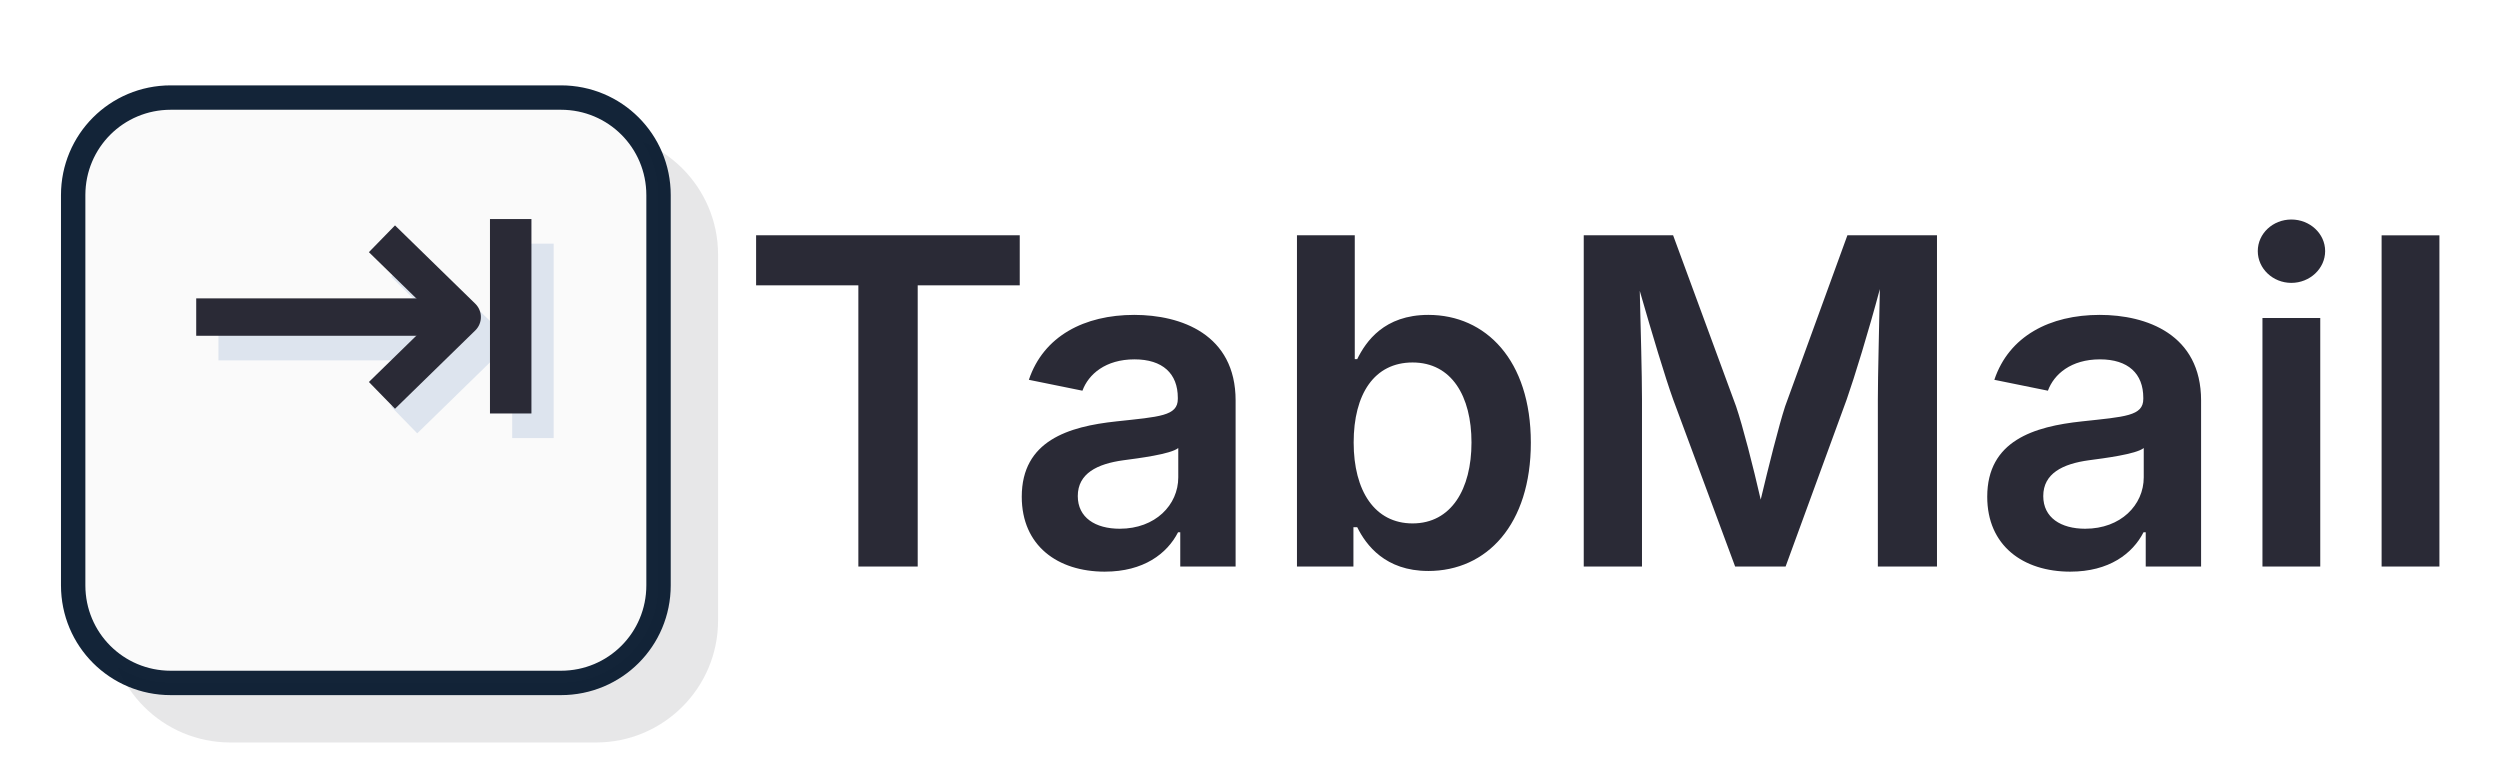
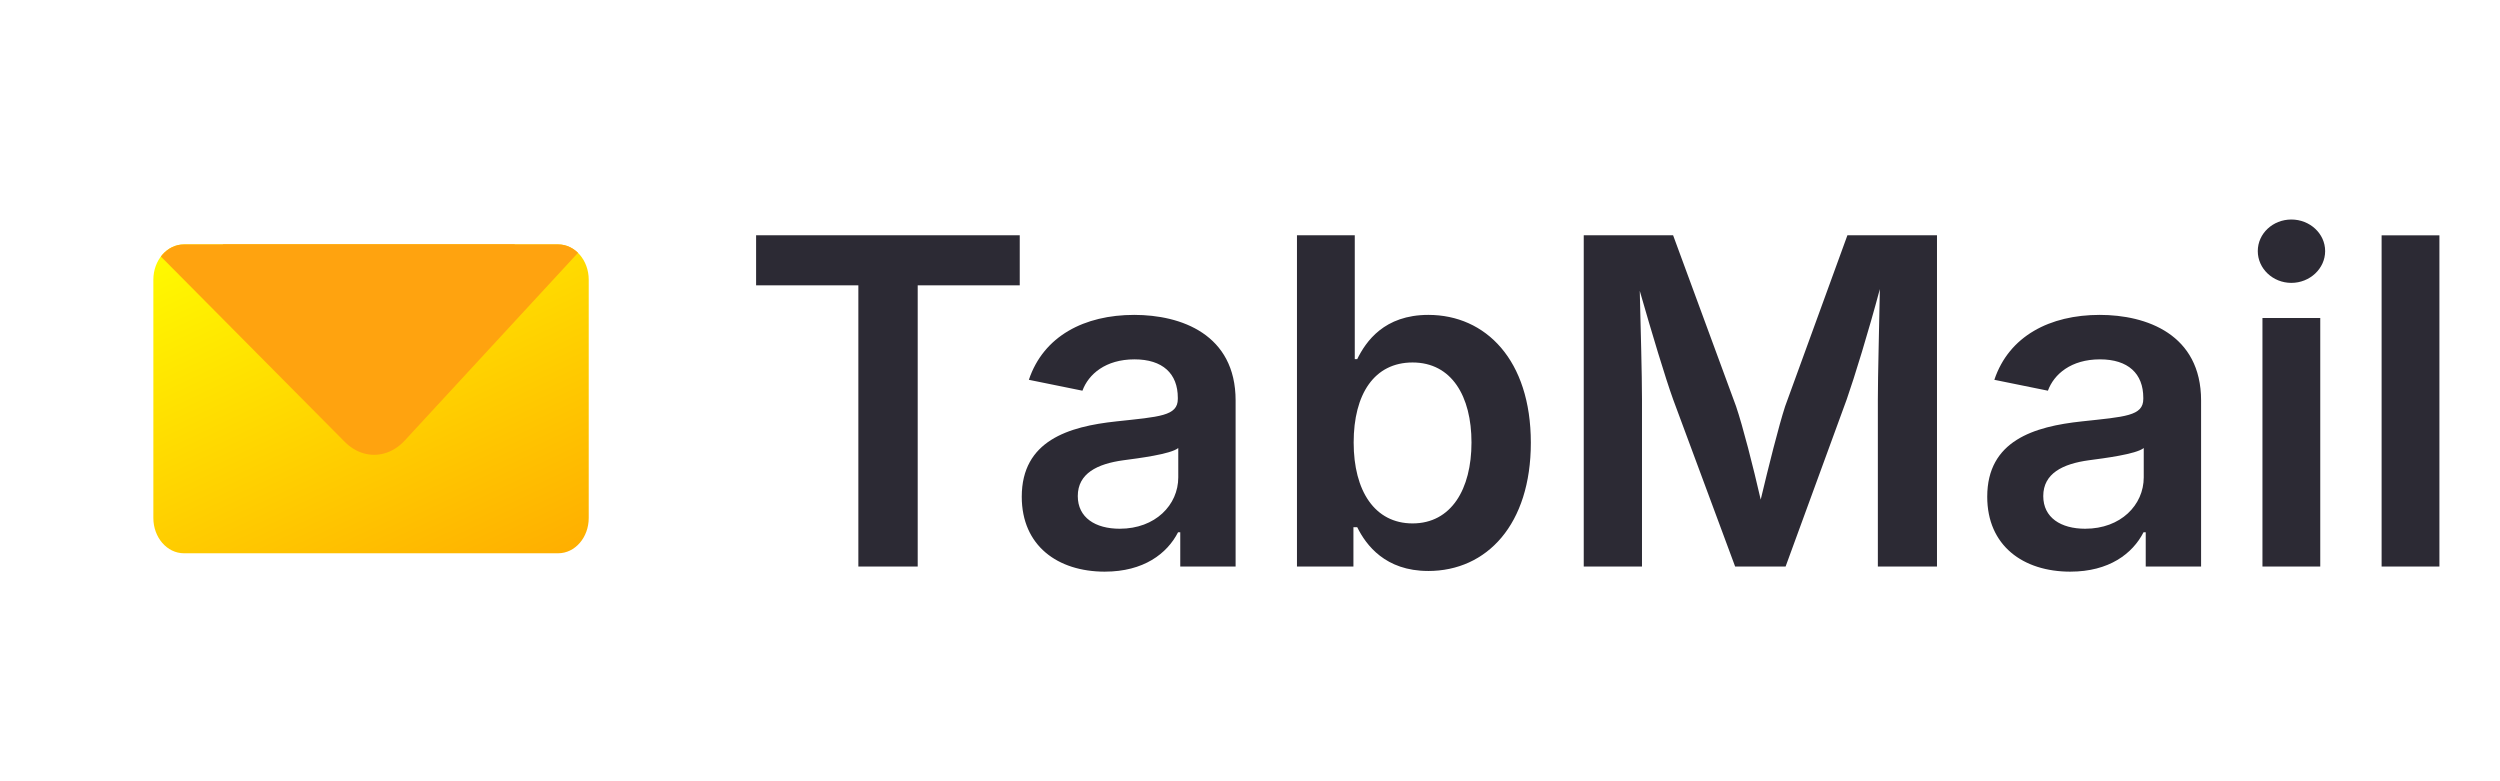
- <svg xmlns="http://www.w3.org/2000/svg" width="205" height="64" viewBox="0 0 205 64" version="1.1" id="svg2">
+ <svg xmlns="http://www.w3.org/2000/svg" xmlns:xlink="http://www.w3.org/1999/xlink" width="205" height="64" viewBox="0 0 205 64" version="1.1" id="svg2">
  <defs id="defs2" />
-   <g transform="translate(-2,0)">
-     <path id="shadow" style="fill:#0d131c;fill-opacity:0.1;stroke:none;stroke-width:1.041;stroke-dasharray:none" d="m 20.882,10.882 h 30 c 5.523,0 10,4.477 10,10 v 30 c 0,5.523 -4.477,10 -10,10 h -30 c -5.523,0 -10,-4.477 -10,-10 v -30 c 0,-5.523 4.477,-10 10,-10 z" />
-     <g id="g4" style="display:inline">
-       <path id="rect1" style="fill:#fafafa;fill-opacity:1;stroke:#081a2f;stroke-width:2;stroke-linecap:square;stroke-miterlimit:8;stroke-dasharray:none;stroke-opacity:0.951;paint-order:normal" d="m 16,8 h 32 c 4.432,0 8,3.568 8,8 v 32 c 0,4.432 -3.568,8 -8,8 H 16 C 11.568,56 8,52.432 8,48 V 16 c 0,-4.432 3.568,-8 8,-8 z" />
-       <g id="g3-shadow" style="stroke:#dde4ee;stroke-linecap:butt;stroke-opacity:1;paint-order:normal" transform="translate(1.411903,2.016732)">
-         <path d="M 18.5,26 H 40.3" style="fill:none;stroke:#dde4ee;stroke-width:3.067;stroke-linecap:butt;stroke-dasharray:none;stroke-opacity:1;paint-order:normal" id="path1" />
-         <path d="M 33.73,19.58 40.31,26 33.73,32.42" style="fill:none;stroke:#dde4ee;stroke-width:3.067;stroke-linecap:butt;stroke-linejoin:round;stroke-dasharray:none;stroke-opacity:1;paint-order:normal" id="path2" />
-         <path d="M 44.288,17.962 V 33.905" style="fill:none;stroke:#dde4ee;stroke-width:3.4;stroke-linecap:butt;stroke-dasharray:none;stroke-opacity:1;paint-order:normal" id="path3" />
-       </g>
-       <g id="g3" style="display:inline;stroke:#2a2a36;stroke-linecap:butt;stroke-opacity:1;paint-order:normal" transform="translate(-0.4102564)">
-         <path id="arrow-shaft" d="M 18.5,26 H 40.3" style="fill:none;stroke:#2a2a36;stroke-width:3.067;stroke-linecap:butt;stroke-dasharray:none;stroke-opacity:1;paint-order:normal" />
-         <path id="arrowhead" d="M 33.73,19.58 40.31,26 33.73,32.42" style="fill:none;stroke:#2a2a36;stroke-width:3.067;stroke-linecap:butt;stroke-linejoin:round;stroke-dasharray:none;stroke-opacity:1;paint-order:normal" />
-         <path id="vertical-bar" d="M 44.288,17.962 V 33.905" style="fill:none;stroke:#2a2a36;stroke-width:3.4;stroke-linecap:butt;stroke-dasharray:none;stroke-opacity:1;paint-order:normal" />
-       </g>
+   <g transform="translate(-2,0) translate(32,32) scale(0.85) translate(-32,-32)">
+     <defs id="defs1">
+       <linearGradient id="linearGradient2">
+         <stop style="stop-color:#ffaa00;stop-opacity:1;" offset="0" id="stop2" />
+         <stop style="stop-color:#ffff00;stop-opacity:1;" offset="1" id="stop3" />
+       </linearGradient>
+       <clipPath id="body-clip">
+         <rect x="3.5" y="17.5" width="57" height="35" rx="4" ry="4" id="rect1" />
+       </clipPath>
+       <clipPath id="below-v-screen">
+         <path d="M 0,64 V 26.6 L 32,43.5 64,26.6 V 64 Z" id="path-below-v-screen" />
+       </clipPath>
+       <clipPath id="clipPath1">
+         <path d="M 0,64 V 26.6 L 32,43.5 64,26.6 V 64 Z" id="path1" />
+       </clipPath>
+       <clipPath id="below-v-screen-2">
+         <path d="M 0,64 V 26.6 L 32,43.5 64,26.6 V 64 Z" id="path-below-v-screen-8" />
+       </clipPath>
+       <clipPath id="below-v-screen-5">
+         <path d="M 0,64 V 26.6 L 32,43.5 64,26.6 V 64 Z" id="path-below-v-screen-9" />
+       </clipPath>
+       <clipPath id="below-v-screen-5-2">
+         <path d="M 0,64 V 26.6 L 32,43.5 64,26.6 V 64 Z" id="path-below-v-screen-9-4" />
+       </clipPath>
+       <clipPath id="below-v-screen-59">
+         <path d="M 0,64 V 26.6 L 32,43.5 64,26.6 V 64 Z" id="path-below-v-screen-4" />
+       </clipPath>
+       <linearGradient xlink:href="#linearGradient2" id="linearGradient3" x1="42.897" y1="61.97" x2="21.103" y2="8.03" gradientUnits="userSpaceOnUse" gradientTransform="matrix(0.9136274,0,0,0.85,3.027086,5.640752)" />
+       <clipPath clipPathUnits="userSpaceOnUse" id="clipPath4">
+         <rect id="rect4" x="6.225" y="19.585" width="52.077" height="29.75" rx="3.655" ry="3.4" style="fill:url(#linearGradient5);fill-opacity:1;stroke:none;stroke-width:2.307;stroke-linejoin:round;stroke-dasharray:none" />
+       </clipPath>
+       <linearGradient xlink:href="#linearGradient2" id="linearGradient5" gradientUnits="userSpaceOnUse" gradientTransform="matrix(0.9136274,0,0,0.85,3.027086,4.71021)" x1="42.897" y1="61.97" x2="21.103" y2="8.03" />
+     </defs>
+     <g id="layer5" transform="matrix(0.8065018,0,0,1.001506,6.479703,-2.614714)" style="stroke-width:2.225;stroke-dasharray:none">
+       <rect id="envelope-body-32" x="14.284" y="25.576" width="50.586" height="30.764" rx="5.074" ry="4.335" style="display:none;opacity:0.3;fill:#134486;fill-opacity:1;stroke:none;stroke-width:2.225;stroke-linejoin:round;stroke-dasharray:none;stroke-opacity:0.2" />
+       <rect id="envelope-body" x="6.225" y="20.516" width="52.077" height="29.75" rx="3.655" ry="3.4" style="fill:url(#linearGradient3);fill-opacity:1;stroke:none;stroke-width:2.307;stroke-linejoin:round;stroke-dasharray:none" />
+       <path style="fill:#ffa30f;fill-opacity:1;stroke:#ffa30f;stroke-width:11.127;stroke-linecap:butt;stroke-linejoin:round;stroke-miterlimit:0;stroke-dasharray:none;stroke-opacity:1;paint-order:stroke markers fill" d="M 10.736,16.518 32.631,34.288 53.336,16.225 Z" id="path3" clip-path="url(#clipPath4)" transform="translate(0,0.930541)" />
+       <rect id="envelope-body-1" x="6.225" y="20.516" width="52.077" height="29.75" rx="3.655" ry="3.4" style="display:none;fill:none;fill-opacity:1;stroke:#d58e00;stroke-width:0.556;stroke-linejoin:round;stroke-dasharray:none;stroke-opacity:1" />
    </g>
  </g>
-   <path style="font-weight:600;font-size:37.333px;font-family:Inter;-inkscape-font-specification:'Inter, Semi-Bold';dominant-baseline:middle;fill:#2a2a36" d="m 62,23.396 h 8.385 v 23.06 h 4.867 V 23.396 h 8.367 V 19.294 H 62 Z m 28.602,23.479 c 3.172,0 5.104,-1.477 5.997,-3.227 h 0.182 v 2.807 h 4.539 V 32.839 c 0,-5.432 -4.484,-7.018 -8.312,-7.018 -4.083,0 -7.437,1.732 -8.641,5.323 l 4.393,0.893 c 0.492,-1.349 1.896,-2.57 4.266,-2.57 2.315,0 3.555,1.167 3.555,3.154 v 0.091 c 0,1.404 -1.495,1.458 -5.031,1.841 -3.937,0.419 -7.766,1.586 -7.766,6.18 0,4.01 2.935,6.143 6.818,6.143 z m 1.221,-3.518 c -2.005,0 -3.445,-0.911 -3.445,-2.68 0,-1.859 1.604,-2.643 3.737,-2.935 1.221,-0.164 3.865,-0.492 4.503,-1.003 v 2.406 c 0,2.26 -1.878,4.211 -4.794,4.211 z m 25.284,3.464 c 4.831,0 8.422,-3.828 8.422,-10.518 0,-6.781 -3.701,-10.482 -8.404,-10.482 -3.628,0 -5.122,2.187 -5.833,3.628 h -0.201 V 19.294 h -4.74 v 27.161 h 4.63 v -3.227 h 0.31 c 0.729,1.477 2.315,3.591 5.815,3.591 z m -1.276,-3.901 c -3.099,0 -4.831,-2.661 -4.831,-6.635 0,-3.974 1.695,-6.562 4.831,-6.562 3.208,0 4.831,2.771 4.831,6.562 0,3.828 -1.659,6.635 -4.831,6.635 z m 14.036,3.536 h 4.776 V 32.747 c 0,-2.06 -0.109,-5.815 -0.182,-8.896 1.003,3.5 2.096,7.128 2.734,8.896 l 5.086,13.708 h 4.138 l 5.013,-13.708 c 0.638,-1.823 1.786,-5.56 2.716,-9.042 -0.055,3.227 -0.164,7.018 -0.164,9.042 v 13.708 h 4.849 V 19.294 h -7.346 l -5.104,14.018 c -0.529,1.622 -1.367,4.977 -2.005,7.656 -0.62,-2.716 -1.477,-6.052 -2.023,-7.656 L 137.195,19.294 h -7.328 z m 39.904,0.419 c 3.172,0 5.104,-1.477 5.997,-3.227 h 0.182 v 2.807 h 4.539 V 32.839 c 0,-5.432 -4.484,-7.018 -8.312,-7.018 -4.083,0 -7.437,1.732 -8.641,5.323 l 4.393,0.893 c 0.492,-1.349 1.896,-2.57 4.266,-2.57 2.315,0 3.555,1.167 3.555,3.154 v 0.091 c 0,1.404 -1.495,1.458 -5.031,1.841 -3.938,0.419 -7.766,1.586 -7.766,6.18 0,4.01 2.935,6.143 6.818,6.143 z m 1.221,-3.518 c -2.005,0 -3.445,-0.911 -3.445,-2.68 0,-1.859 1.604,-2.643 3.737,-2.935 1.221,-0.164 3.865,-0.492 4.503,-1.003 v 2.406 c 0,2.26 -1.878,4.211 -4.794,4.211 z m 14.529,3.099 h 4.74 V 26.076 h -4.74 z m 2.37,-23.26 c 1.513,0 2.771,-1.167 2.771,-2.607 0,-1.44 -1.258,-2.589 -2.771,-2.589 -1.513,0 -2.753,1.148 -2.753,2.589 0,1.44 1.24,2.607 2.753,2.607 z m 12.141,-3.901 h -4.74 v 27.161 h 4.74 z" id="text2" aria-label="TabMail" />
+   <path style="font-weight:600;font-size:37.333px;font-family:Inter;-inkscape-font-specification:'Inter, Semi-Bold';dominant-baseline:middle;fill:#2c2a34" d="m 62,23.396 h 8.385 v 23.06 h 4.867 V 23.396 h 8.367 V 19.294 H 62 Z m 28.602,23.479 c 3.172,0 5.104,-1.477 5.997,-3.227 h 0.182 v 2.807 h 4.539 V 32.839 c 0,-5.432 -4.484,-7.018 -8.312,-7.018 -4.083,0 -7.437,1.732 -8.641,5.323 l 4.393,0.893 c 0.492,-1.349 1.896,-2.57 4.266,-2.57 2.315,0 3.555,1.167 3.555,3.154 v 0.091 c 0,1.404 -1.495,1.458 -5.031,1.841 -3.937,0.419 -7.766,1.586 -7.766,6.18 0,4.01 2.935,6.143 6.818,6.143 z m 1.221,-3.518 c -2.005,0 -3.445,-0.911 -3.445,-2.68 0,-1.859 1.604,-2.643 3.737,-2.935 1.221,-0.164 3.865,-0.492 4.503,-1.003 v 2.406 c 0,2.26 -1.878,4.211 -4.794,4.211 z m 25.284,3.464 c 4.831,0 8.422,-3.828 8.422,-10.518 0,-6.781 -3.701,-10.482 -8.404,-10.482 -3.628,0 -5.122,2.187 -5.833,3.628 h -0.201 V 19.294 h -4.74 v 27.161 h 4.63 v -3.227 h 0.31 c 0.729,1.477 2.315,3.591 5.815,3.591 z m -1.276,-3.901 c -3.099,0 -4.831,-2.661 -4.831,-6.635 0,-3.974 1.695,-6.562 4.831,-6.562 3.208,0 4.831,2.771 4.831,6.562 0,3.828 -1.659,6.635 -4.831,6.635 z m 14.036,3.536 h 4.776 V 32.747 c 0,-2.06 -0.109,-5.815 -0.182,-8.896 1.003,3.5 2.096,7.128 2.734,8.896 l 5.086,13.708 h 4.138 l 5.013,-13.708 c 0.638,-1.823 1.786,-5.56 2.716,-9.042 -0.055,3.227 -0.164,7.018 -0.164,9.042 v 13.708 h 4.849 V 19.294 h -7.346 l -5.104,14.018 c -0.529,1.622 -1.367,4.977 -2.005,7.656 -0.62,-2.716 -1.477,-6.052 -2.023,-7.656 L 137.195,19.294 h -7.328 z m 39.904,0.419 c 3.172,0 5.104,-1.477 5.997,-3.227 h 0.182 v 2.807 h 4.539 V 32.839 c 0,-5.432 -4.484,-7.018 -8.312,-7.018 -4.083,0 -7.437,1.732 -8.641,5.323 l 4.393,0.893 c 0.492,-1.349 1.896,-2.57 4.266,-2.57 2.315,0 3.555,1.167 3.555,3.154 v 0.091 c 0,1.404 -1.495,1.458 -5.031,1.841 -3.938,0.419 -7.766,1.586 -7.766,6.18 0,4.01 2.935,6.143 6.818,6.143 z m 1.221,-3.518 c -2.005,0 -3.445,-0.911 -3.445,-2.68 0,-1.859 1.604,-2.643 3.737,-2.935 1.221,-0.164 3.865,-0.492 4.503,-1.003 v 2.406 c 0,2.26 -1.878,4.211 -4.794,4.211 z m 14.529,3.099 h 4.74 V 26.076 h -4.74 z m 2.37,-23.26 c 1.513,0 2.771,-1.167 2.771,-2.607 0,-1.44 -1.258,-2.589 -2.771,-2.589 -1.513,0 -2.753,1.148 -2.753,2.589 0,1.44 1.24,2.607 2.753,2.607 z m 12.141,-3.901 h -4.74 v 27.161 h 4.74 z" id="text2" aria-label="TabMail" />
</svg>
